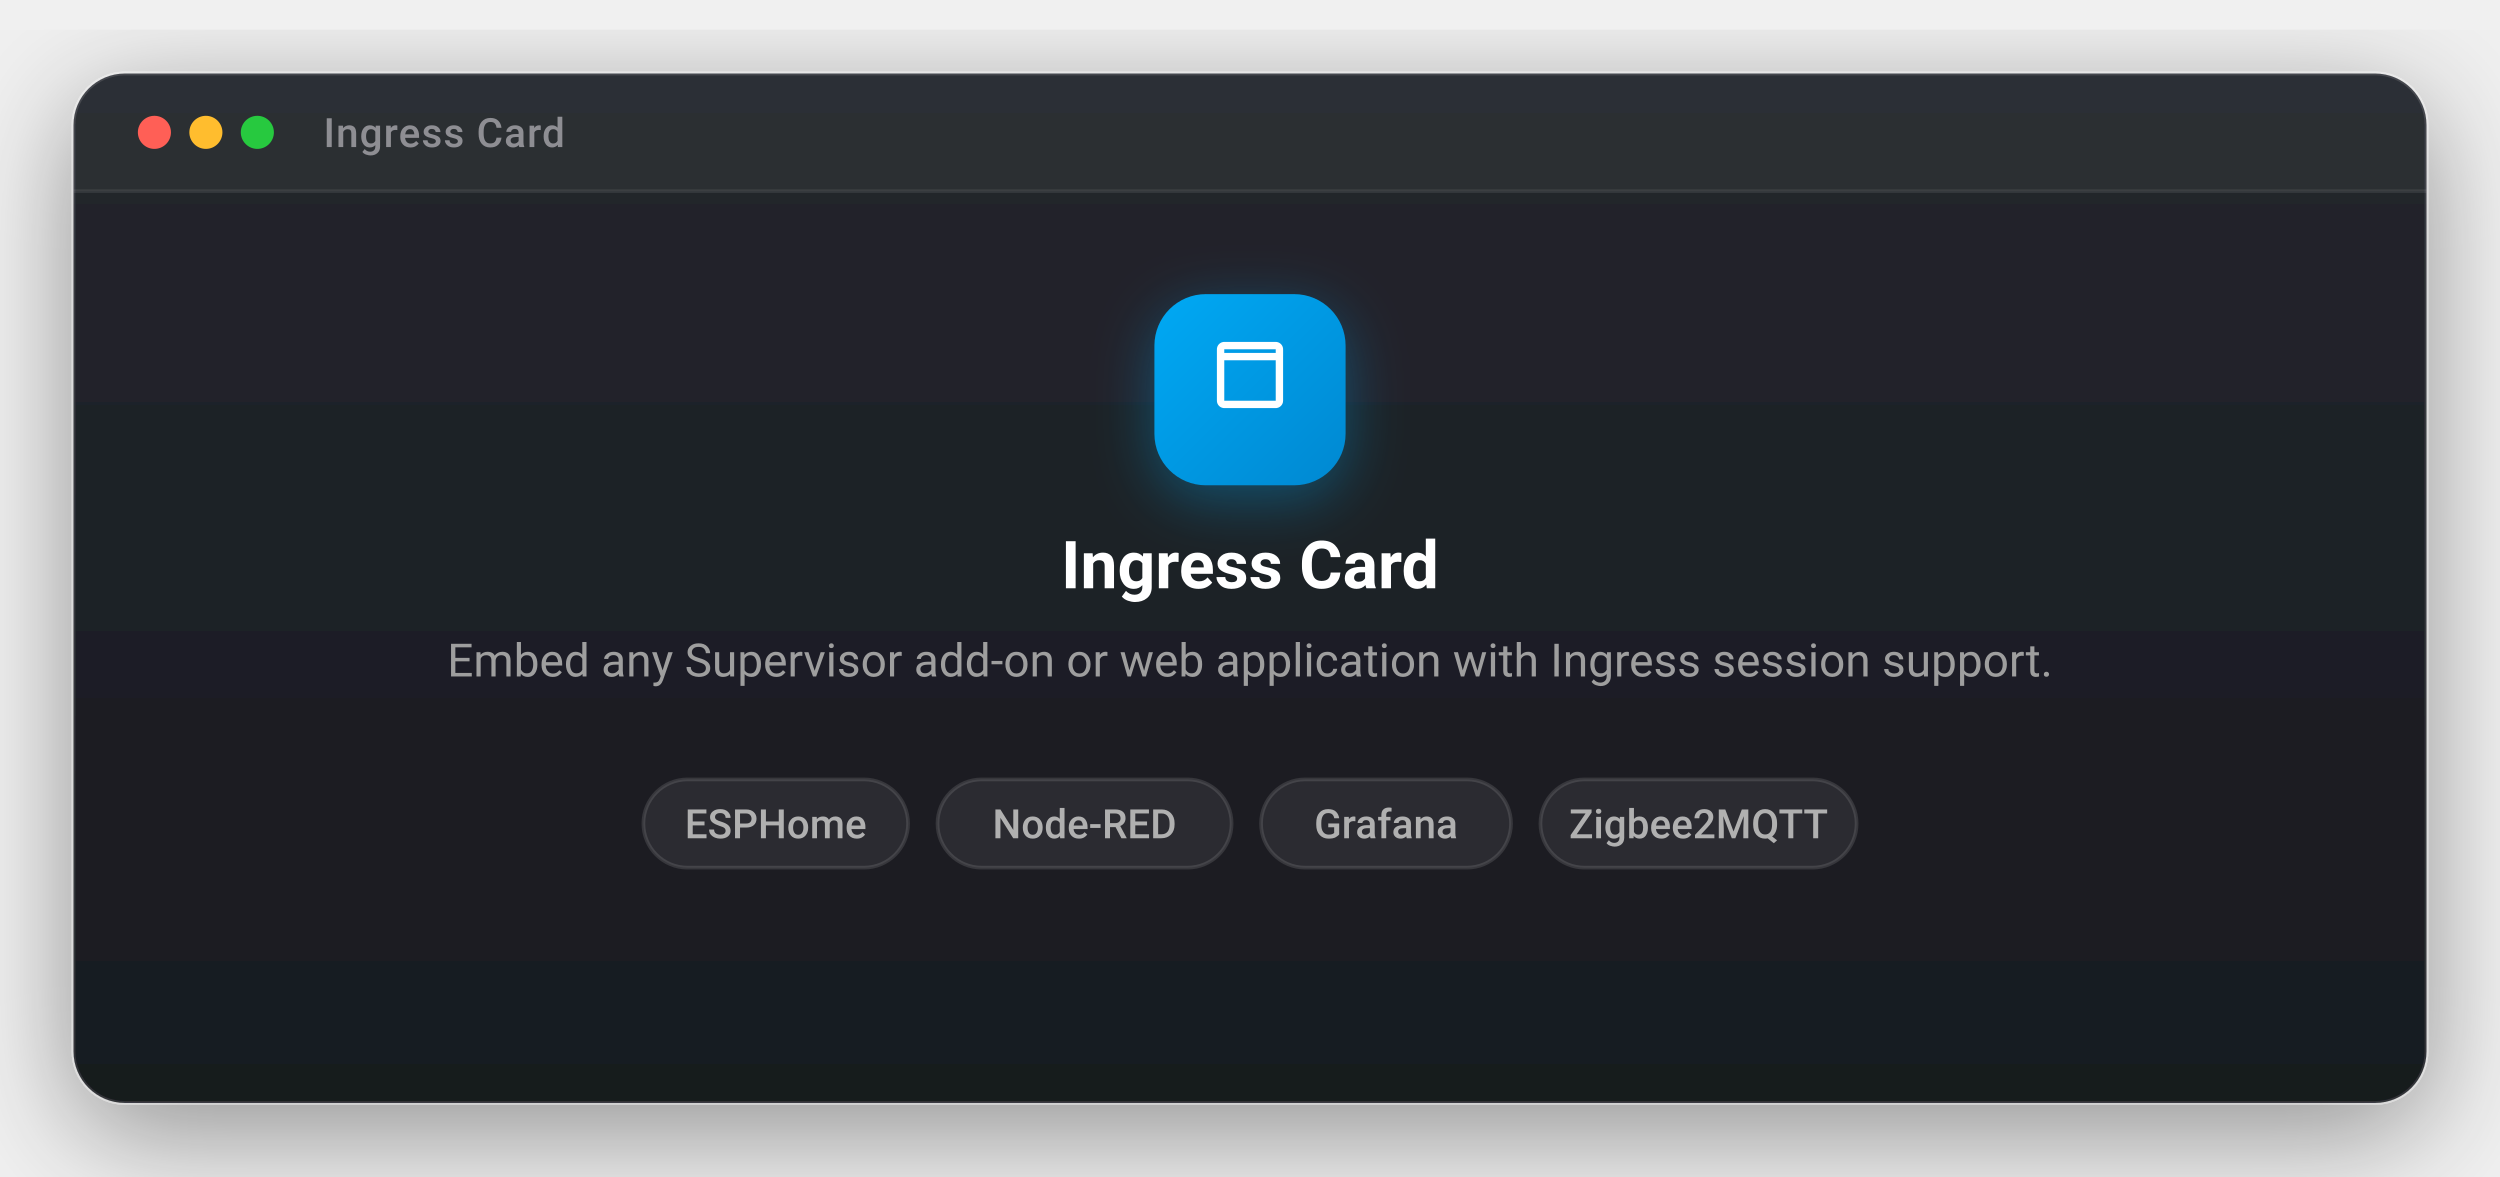
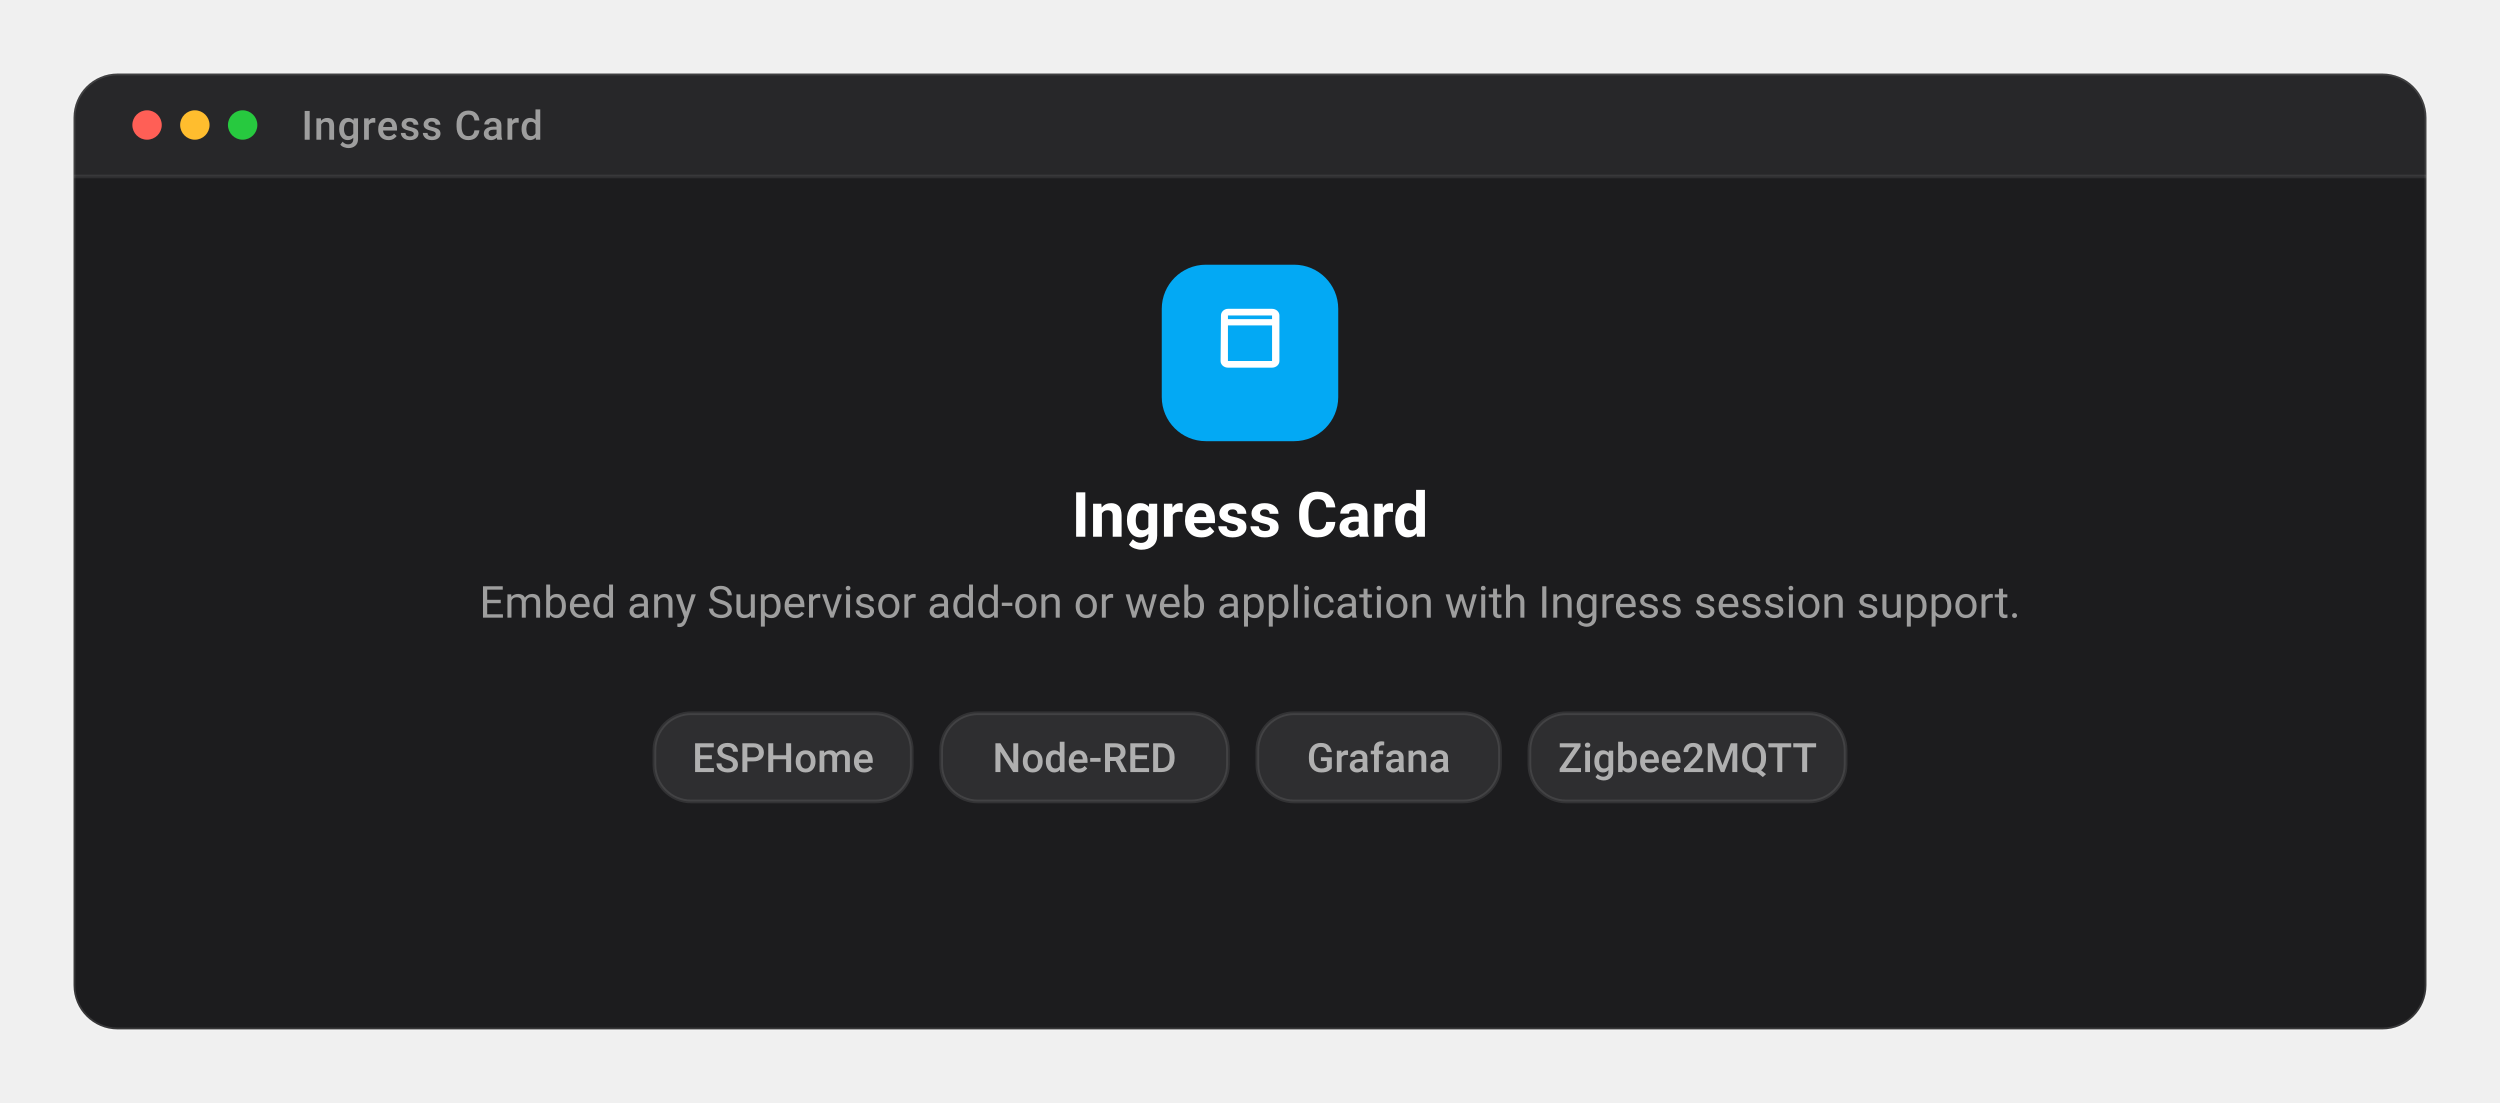
- <svg xmlns="http://www.w3.org/2000/svg" viewBox="0 0 680 320" width="100%" height="100%">
-   <defs>
-     <linearGradient id="cardBg" x1="0%" y1="0%" x2="0%" y2="100%">
-       <stop offset="0%" stop-color="#23262d" />
-       <stop offset="100%" stop-color="#181a1f" />
-     </linearGradient>
-     <linearGradient id="iconGradient" x1="0%" y1="0%" x2="100%" y2="100%">
-       <stop offset="0%" stop-color="#03a9f4" />
-       <stop offset="100%" stop-color="#0288d1" />
-     </linearGradient>
-     <filter id="cardShadow" x="-5%" y="-5%" width="110%" height="115%" filterUnits="userSpaceOnUse">
-       <feDropShadow dx="0" dy="8" stdDeviation="16" flood-color="#000000" flood-opacity="0.4" />
-     </filter>
-     <filter id="iconGlow" x="-20%" y="-20%" width="140%" height="140%" filterUnits="userSpaceOnUse">
-       <feDropShadow dx="0" dy="4" stdDeviation="8" flood-color="#03a9f4" flood-opacity="0.35" />
-     </filter>
-   </defs>
+ <svg xmlns="http://www.w3.org/2000/svg" viewBox="0 0 680 300" width="100%" height="100%">
  <style>
-     .title { font-family: -apple-system, BlinkMacSystemFont, 'Segoe UI', Roboto, Helvetica, Arial, sans-serif; font-size: 18px; font-weight: 600; fill: #ffffff; }
-     .subtitle { font-family: -apple-system, BlinkMacSystemFont, 'Segoe UI', Roboto, Helvetica, Arial, sans-serif; font-size: 12.5px; fill: #9e9e9e; }
-     .window-title { font-family: -apple-system, BlinkMacSystemFont, 'Segoe UI', Roboto, Helvetica, Arial, sans-serif; font-size: 11px; font-weight: 500; fill: #8e8e93; letter-spacing: 0.3px; }
+     .title { font-family: -apple-system, BlinkMacSystemFont, 'Segoe UI', Roboto, Helvetica, Arial, sans-serif; font-size: 17px; font-weight: 600; fill: #ffffff; }
+     .subtitle { font-family: -apple-system, BlinkMacSystemFont, 'Segoe UI', Roboto, Helvetica, Arial, sans-serif; font-size: 12px; fill: #9e9e9e; }
+     .window-title { font-family: -apple-system, BlinkMacSystemFont, 'Segoe UI', Roboto, Helvetica, Arial, sans-serif; font-size: 11px; font-weight: 500; fill: #9e9e9e; letter-spacing: 0.3px; }
    .chip-text { font-family: -apple-system, BlinkMacSystemFont, 'Segoe UI', Roboto, Helvetica, Arial, sans-serif; font-size: 11px; font-weight: 500; fill: #b0b0b0; }
  </style>
-   <g filter="url(#cardShadow)">
-     <rect x="20" y="20" width="640" height="280" rx="14" ry="14" fill="url(#cardBg)" stroke="rgba(255, 255, 255, 0.12)" stroke-width="1" />
-   </g>
-   <path d="M 20 34 A 14 14 0 0 1 34 20 L 646 20 A 14 14 0 0 1 660 34 L 660 52 L 20 52 Z" fill="rgba(255, 255, 255, 0.04)" />
-   <line x1="20" y1="52" x2="660" y2="52" stroke="rgba(255, 255, 255, 0.08)" stroke-width="1" />
-   <circle cx="42" cy="36" r="4.5" fill="#ff5f56" />
-   <circle cx="56" cy="36" r="4.5" fill="#ffbd2e" />
-   <circle cx="70" cy="36" r="4.5" fill="#27c93f" />
-   <text x="88" y="40" class="window-title">Ingress Card</text>
-   <g filter="url(#iconGlow)">
-     <rect x="314" y="80" width="52" height="52" rx="14" ry="14" fill="url(#iconGradient)" />
-     <path d="M347 93 H333 C331.9 93 331 93.9 331 95 V109 C331 110.1 331.9 111 333 111 H347 C348.1 111 349 110.1 349 109 V95 C349 93.9 348.1 93 347 93 Z M347 109 H333 V98 H347 V109 Z M347 96 H333 V95 H347 V96 Z" fill="#ffffff" />
-   </g>
-   <text x="340" y="160" text-anchor="middle" class="title">Ingress Card</text>
-   <text x="340" y="184" text-anchor="middle" class="subtitle">Embed any Supervisor add-on or web application with Ingress session support.</text>
-   <g transform="translate(175, 212)">
+   <rect x="20" y="20" width="640" height="260" rx="12" ry="12" fill="#1c1c1e" stroke="rgba(255, 255, 255, 0.12)" stroke-width="1" />
+   <path d="M 20 32 A 12 12 0 0 1 32 20 L 648 20 A 12 12 0 0 1 660 32 L 660 48 L 20 48 Z" fill="rgba(255, 255, 255, 0.05)" />
+   <line x1="20" y1="48" x2="660" y2="48" stroke="rgba(255, 255, 255, 0.08)" stroke-width="1" />
+   <circle cx="40" cy="34" r="4" fill="#ff5f56" />
+   <circle cx="53" cy="34" r="4" fill="#ffbd2e" />
+   <circle cx="66" cy="34" r="4" fill="#27c93f" />
+   <text x="82" y="38" class="window-title">Ingress Card</text>
+   <rect x="316" y="72" width="48" height="48" rx="12" ry="12" fill="#03a9f4" />
+   <path d="M346 84 H334 C333 84 332.1 84.8 332.1 85.8 L332 98.2 C332 99.2 332.9 100 334 100 H346 C347.1 100 348 99.2 348 98.2 V85.8 C348 84.8 347.1 84 346 84 Z M346 98.2 H334 V88.5 H346 V98.2 Z M346 86.8 H334 V85.8 H346 V86.8 Z" fill="#ffffff" />
+   <text x="340" y="146" text-anchor="middle" class="title">Ingress Card</text>
+   <text x="340" y="168" text-anchor="middle" class="subtitle">Embed any Supervisor add-on or web application with Ingress session support.</text>
+   <g transform="translate(178, 194)">
    <g transform="translate(0, 0)">
-       <rect width="72" height="24" rx="12" fill="rgba(255, 255, 255, 0.07)" stroke="rgba(255, 255, 255, 0.12)" stroke-width="1" />
-       <text x="36" y="16" text-anchor="middle" class="chip-text">ESPHome</text>
+       <rect width="70" height="24" rx="10" fill="rgba(255, 255, 255, 0.08)" stroke="rgba(255, 255, 255, 0.1)" stroke-width="1" />
+       <text x="35" y="16" text-anchor="middle" class="chip-text">ESPHome</text>
    </g>
-     <g transform="translate(80, 0)">
-       <rect width="80" height="24" rx="12" fill="rgba(255, 255, 255, 0.07)" stroke="rgba(255, 255, 255, 0.12)" stroke-width="1" />
-       <text x="40" y="16" text-anchor="middle" class="chip-text">Node-RED</text>
+     <g transform="translate(78, 0)">
+       <rect width="78" height="24" rx="10" fill="rgba(255, 255, 255, 0.08)" stroke="rgba(255, 255, 255, 0.1)" stroke-width="1" />
+       <text x="39" y="16" text-anchor="middle" class="chip-text">Node-RED</text>
    </g>
-     <g transform="translate(168, 0)">
-       <rect width="68" height="24" rx="12" fill="rgba(255, 255, 255, 0.07)" stroke="rgba(255, 255, 255, 0.12)" stroke-width="1" />
-       <text x="34" y="16" text-anchor="middle" class="chip-text">Grafana</text>
+     <g transform="translate(164, 0)">
+       <rect width="66" height="24" rx="10" fill="rgba(255, 255, 255, 0.08)" stroke="rgba(255, 255, 255, 0.1)" stroke-width="1" />
+       <text x="33" y="16" text-anchor="middle" class="chip-text">Grafana</text>
    </g>
-     <g transform="translate(244, 0)">
-       <rect width="86" height="24" rx="12" fill="rgba(255, 255, 255, 0.07)" stroke="rgba(255, 255, 255, 0.12)" stroke-width="1" />
+     <g transform="translate(238, 0)">
+       <rect width="86" height="24" rx="10" fill="rgba(255, 255, 255, 0.08)" stroke="rgba(255, 255, 255, 0.1)" stroke-width="1" />
      <text x="43" y="16" text-anchor="middle" class="chip-text">Zigbee2MQTT</text>
    </g>
  </g>
</svg>
